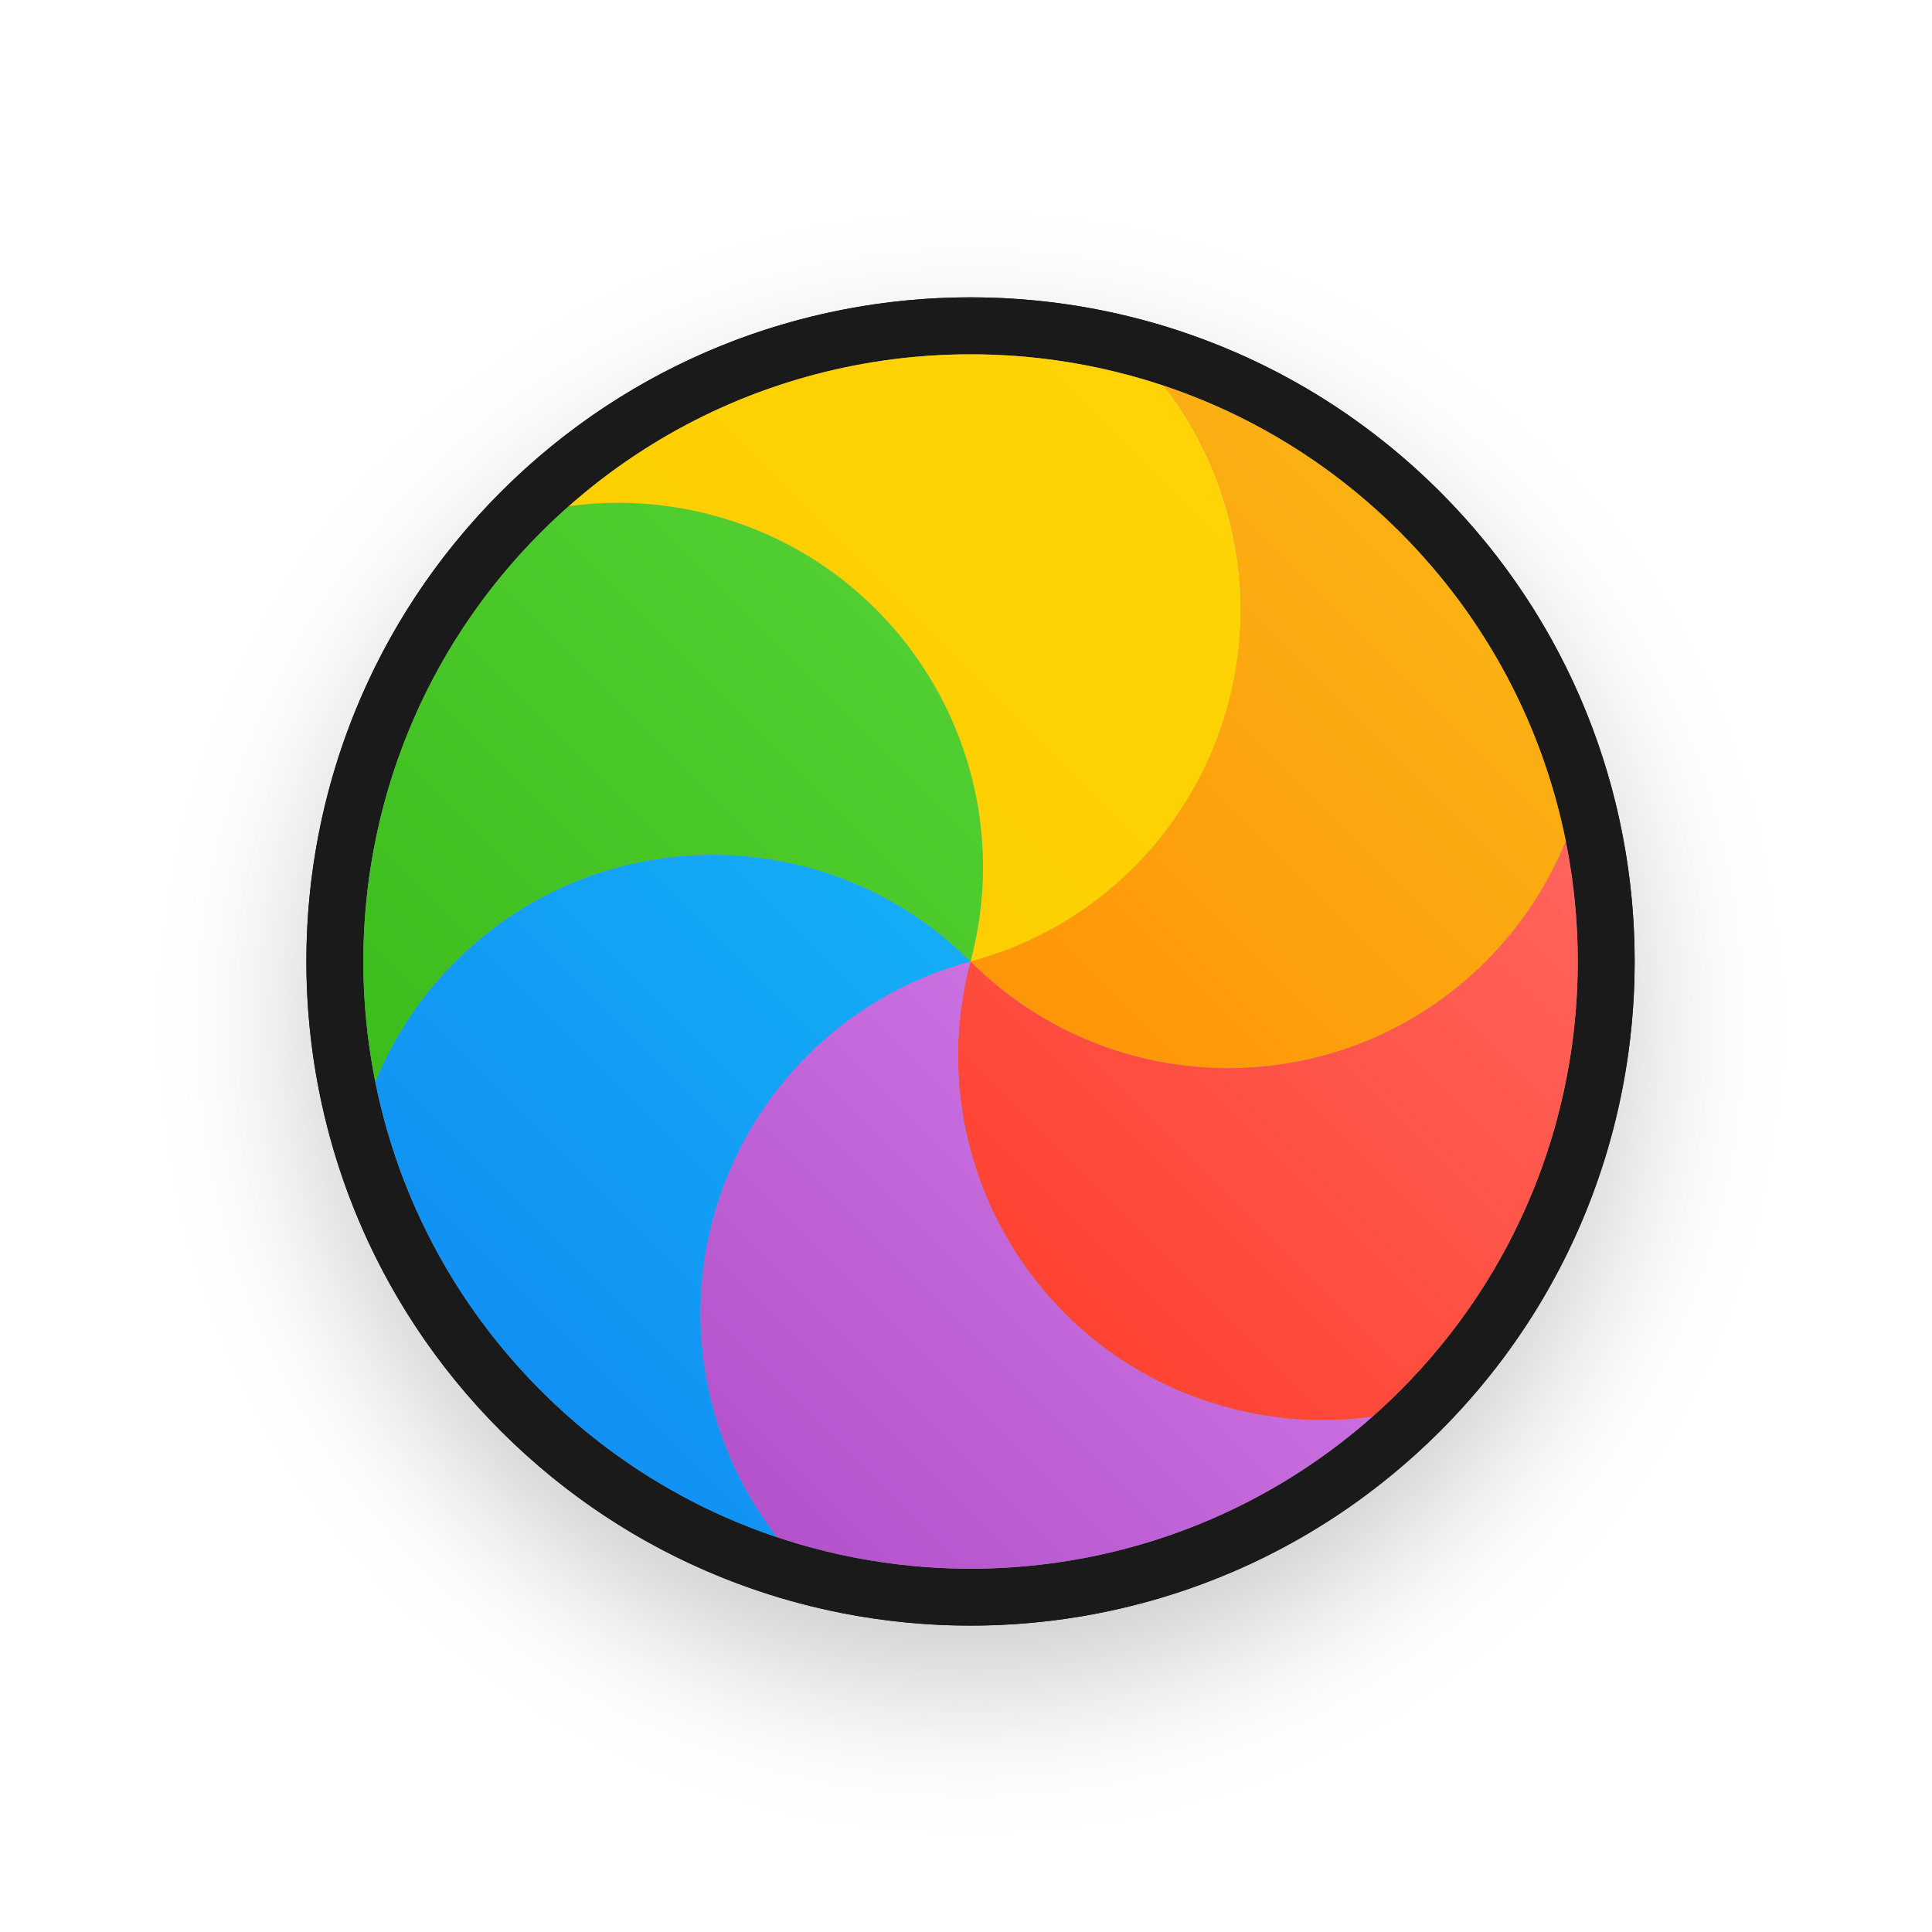
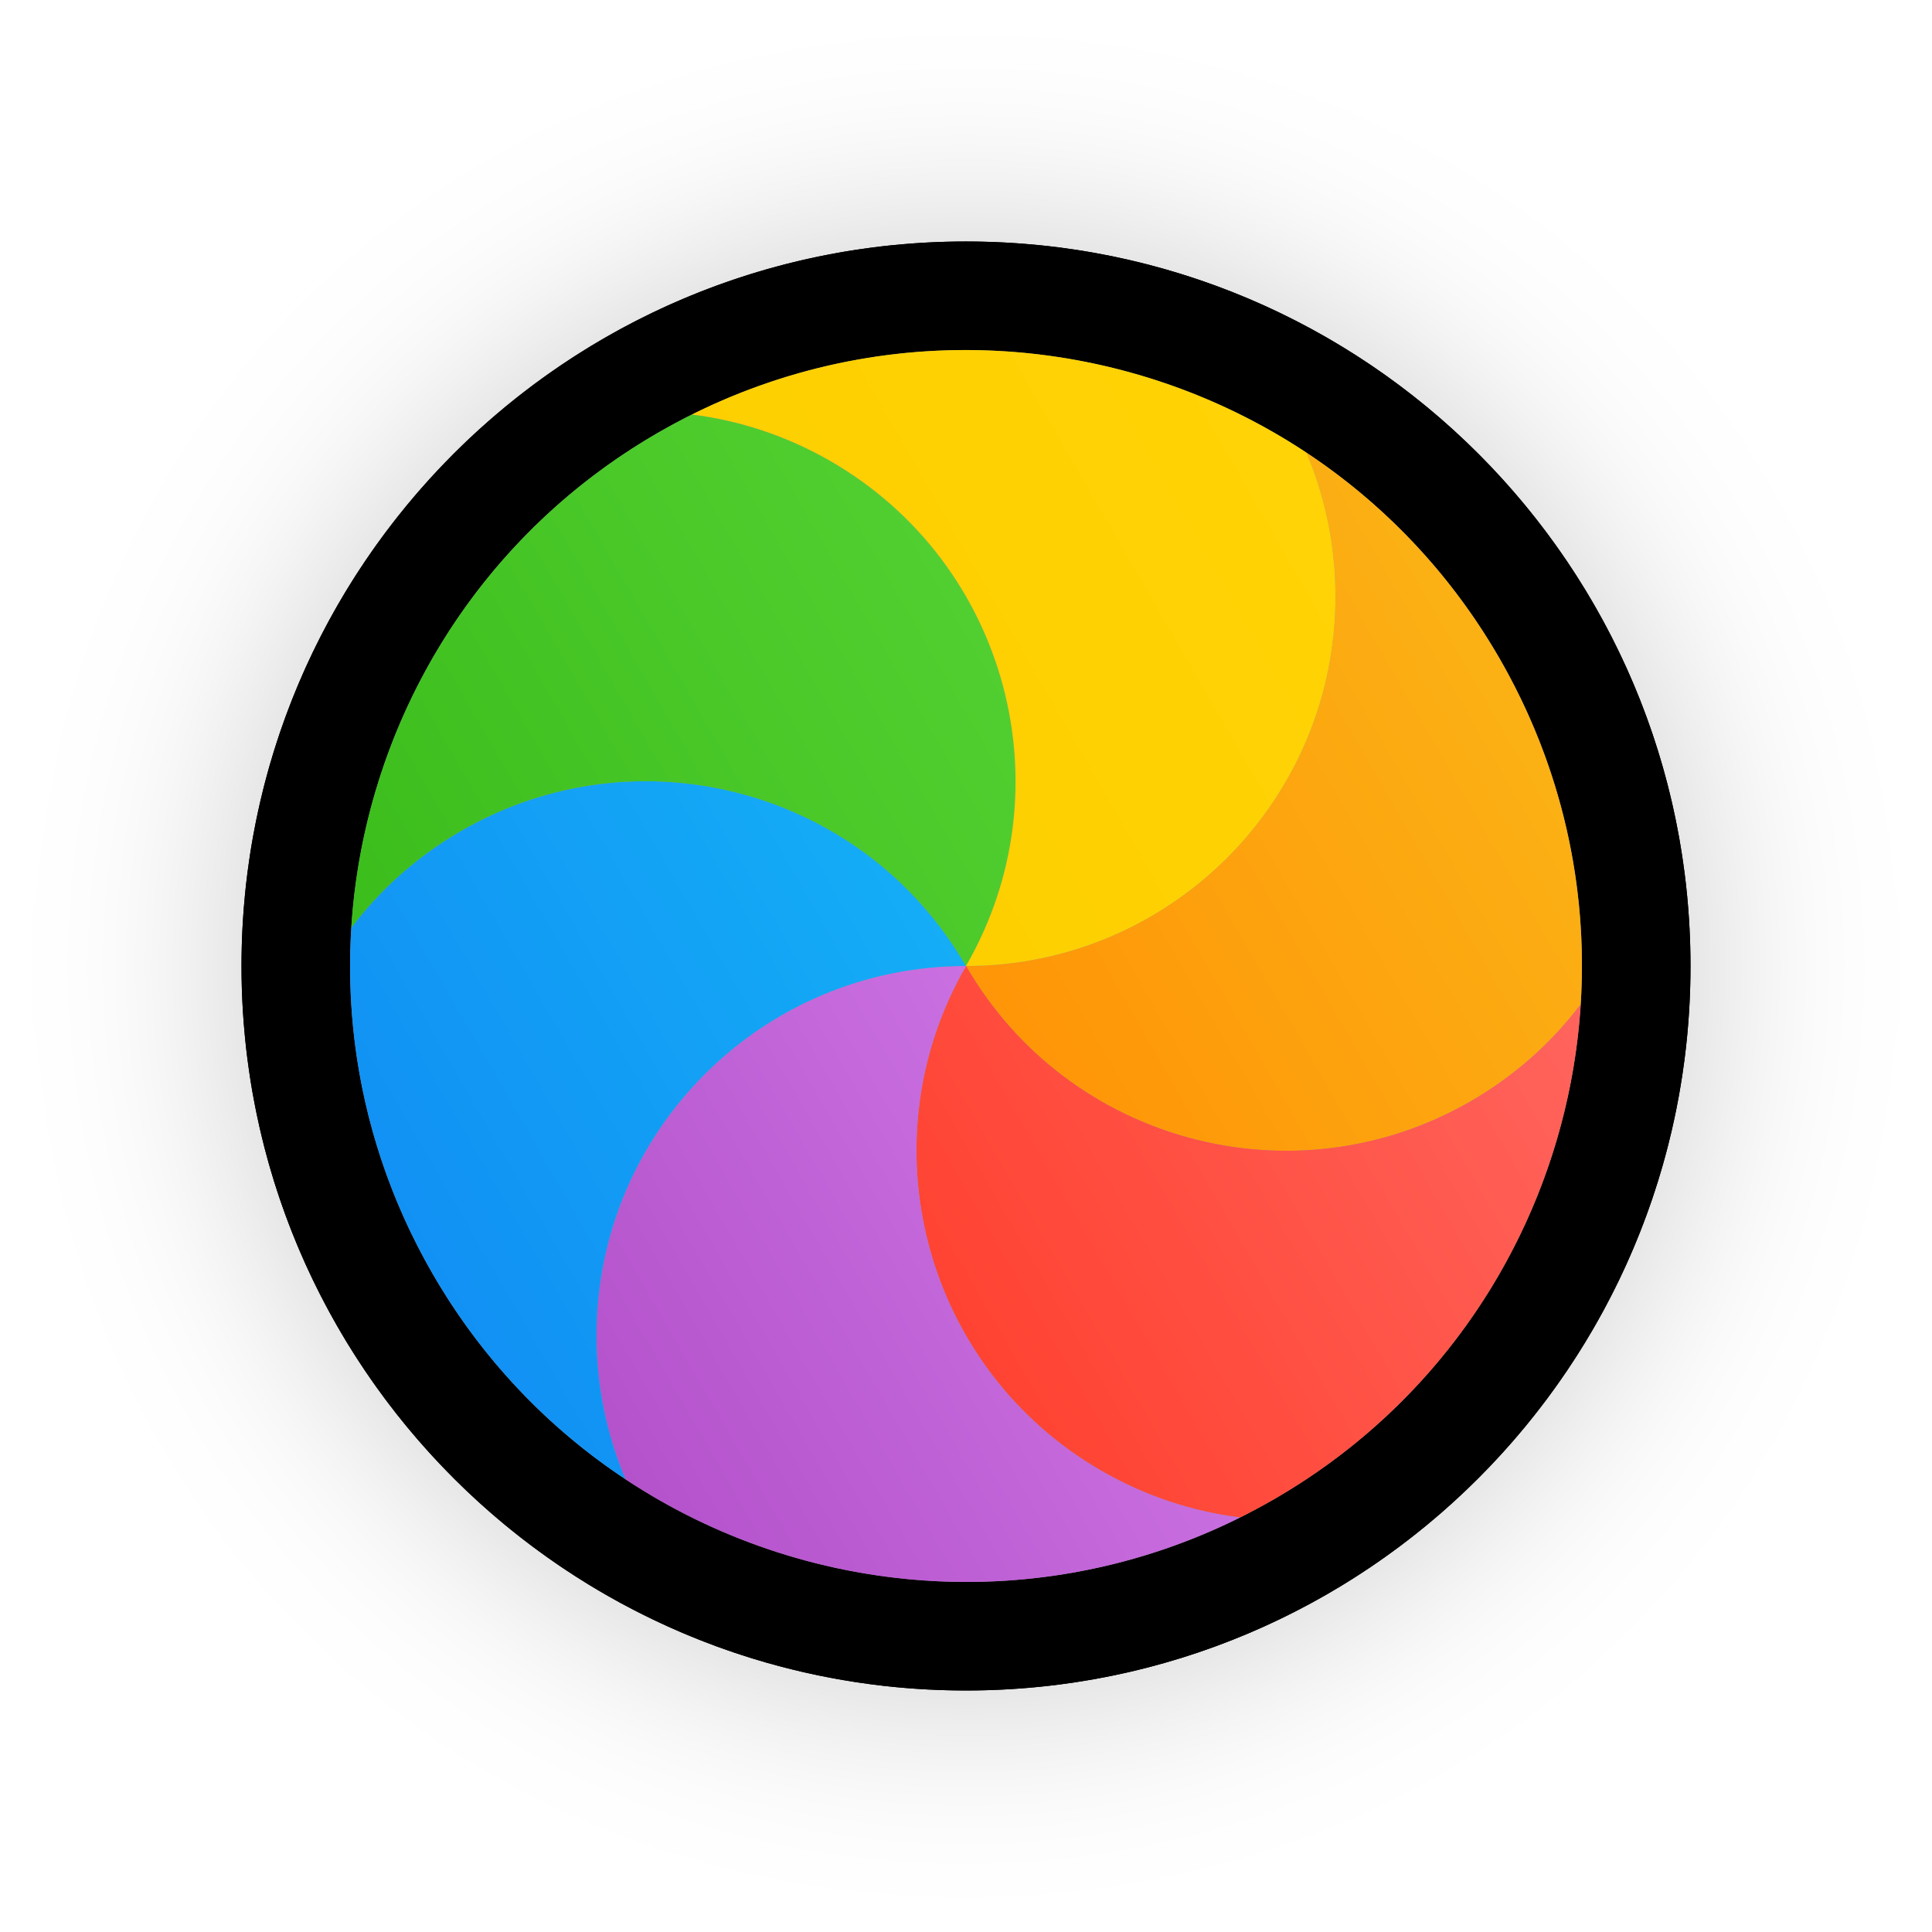
- <svg xmlns="http://www.w3.org/2000/svg" xmlns:xlink="http://www.w3.org/1999/xlink" width="32" height="32" viewBox="0 0 32 32" id="svg2" version="1.1">
-   <defs id="defs4">
-     <linearGradient gradientUnits="userSpaceOnUse" gradientTransform="matrix(1.028313,0,0,0.9836115,343.323,796.7172)" x1="17.871" y1="7.669" x2="17.871" y2="17.893" id="linearGradient-colour1">
-       <stop stop-color="#FBB114" offset="0%" id="stop7" />
-       <stop stop-color="#FF9508" offset="100%" id="stop9" />
-     </linearGradient>
-     <linearGradient gradientUnits="userSpaceOnUse" gradientTransform="matrix(0.944652,0,0,1.070723,343.323,796.7172)" x1="23.954" y1="8.61" x2="23.954" y2="19.256" id="linearGradient-colour2">
-       <stop stop-color="#FF645D" offset="0%" id="stop12" />
-       <stop stop-color="#FF4332" offset="100%" id="stop14" />
-     </linearGradient>
-     <linearGradient gradientUnits="userSpaceOnUse" gradientTransform="matrix(1.103708,0,0,0.9164209,343.323,796.7172)" x1="20.127" y1="19.205" x2="20.127" y2="29.033" id="linearGradient-colour3">
-       <stop stop-color="#CA70E1" offset="0%" id="stop17" />
-       <stop stop-color="#B452CB" offset="100%" id="stop19" />
-     </linearGradient>
-     <linearGradient gradientUnits="userSpaceOnUse" gradientTransform="matrix(1.028313,0,0,0.9836116,343.323,796.7172)" x1="16.36" y1="17.893" x2="16.36" y2="28.118" id="linearGradient-colour4">
-       <stop stop-color="#14ADF6" offset="0%" id="stop22" />
-       <stop stop-color="#1191F4" offset="100%" id="stop24" />
-     </linearGradient>
-     <linearGradient gradientUnits="userSpaceOnUse" gradientTransform="matrix(0.944652,0,0,1.070723,343.323,796.7172)" x1="13.308" y1="13.619" x2="13.308" y2="24.265" id="linearGradient-colour5">
-       <stop stop-color="#52CF30" offset="0%" id="stop27" />
-       <stop stop-color="#3BBD1C" offset="100%" id="stop29" />
-     </linearGradient>
-     <linearGradient gradientUnits="userSpaceOnUse" gradientTransform="matrix(1.103708,0,0,0.9164209,343.323,796.7172)" x1="11.766" y1="9.377" x2="11.766" y2="19.205" id="linearGradient-colour6">
-       <stop stop-color="#FFD305" offset="0%" id="stop32" />
-       <stop stop-color="#FDCF01" offset="100%" id="stop34" />
-     </linearGradient>
-     <filter style="color-interpolation-filters:sRGB" height="1.257" y="-0.128" width="1.257" x="-0.128" id="filter7466-5">
-       <feGaussianBlur id="feGaussianBlur7468-9" stdDeviation="1.177" />
-     </filter>
-     <linearGradient xlink:href="#linearGradient-colour1" id="linearGradient12453" gradientUnits="userSpaceOnUse" gradientTransform="matrix(0.7271274,0.7271274,-0.6955184,0.6955184,16.07504,1011.397)" x1="17.871" y1="7.669" x2="17.871" y2="17.893" />
-     <linearGradient xlink:href="#linearGradient-colour2" id="linearGradient12455" gradientUnits="userSpaceOnUse" gradientTransform="matrix(0.6679698,0.6679698,-0.7571157,0.7571157,16.07504,1011.397)" x1="23.954" y1="8.61" x2="23.954" y2="19.256" />
-     <linearGradient xlink:href="#linearGradient-colour3" id="linearGradient12457" gradientUnits="userSpaceOnUse" gradientTransform="matrix(0.7804393,0.7804393,-0.6480074,0.6480074,16.07504,1011.397)" x1="20.127" y1="19.205" x2="20.127" y2="29.033" />
-     <linearGradient xlink:href="#linearGradient-colour4" id="linearGradient12459" gradientUnits="userSpaceOnUse" gradientTransform="matrix(0.7271274,0.7271274,-0.6955184,0.6955184,16.07504,1011.397)" x1="16.36" y1="17.893" x2="16.36" y2="28.118" />
-     <linearGradient xlink:href="#linearGradient-colour5" id="linearGradient12461" gradientUnits="userSpaceOnUse" gradientTransform="matrix(0.6679698,0.6679698,-0.7571157,0.7571157,16.07504,1011.397)" x1="13.308" y1="13.619" x2="13.308" y2="24.265" />
-     <linearGradient xlink:href="#linearGradient-colour6" id="linearGradient12463" gradientUnits="userSpaceOnUse" gradientTransform="matrix(0.7804393,0.7804393,-0.6480075,0.6480075,16.07504,1011.397)" x1="11.766" y1="9.377" x2="11.766" y2="19.205" />
-   </defs>
-   <g id="layer1" transform="translate(0,-1020.362)">
-     <path id="path7460-6-2" d="m 16.075,1026.3 c -6.075,0 -11,4.925 -11,11 0,6.075 4.925,11 11,11 6.075,0 11,-4.925 11,-11 0,-6.075 -4.925,-11 -11,-11 z" style="color:#000000;font-style:normal;font-variant:normal;font-weight:normal;font-stretch:normal;font-size:medium;line-height:normal;font-family:Sans;-inkscape-font-specification:Sans;text-indent:0;text-align:start;text-decoration:none;text-decoration-line:none;letter-spacing:normal;word-spacing:normal;text-transform:none;direction:ltr;block-progression:tb;writing-mode:lr-tb;baseline-shift:baseline;text-anchor:start;display:inline;overflow:visible;visibility:visible;opacity:0.2;fill:#000000;fill-opacity:1;fill-rule:nonzero;stroke:none;stroke-width:2;marker:none;filter:url(#filter7466-5);enable-background:accumulate" />
-     <circle r="11" cy="721.399" cx="744.132" id="circle9556" style="fill:#1a1a1a;fill-rule:evenodd;stroke:none;stroke-width:1;fill-opacity:1" transform="rotate(45)" />
-     <path id="path9558" d="m 26.858,1034.106 c -0.322,0.794 -0.805,1.537 -1.449,2.181 -2.577,2.578 -6.756,2.578 -9.334,0 3.521,-0.943 5.61,-4.562 4.667,-8.083 -0.236,-0.88 -0.639,-1.671 -1.166,-2.347 1.563,0.523 3.032,1.407 4.277,2.652 1.59,1.59 2.592,3.546 3.005,5.597 z" style="fill:#1a1a1a;fill-rule:evenodd;stroke:none;stroke-width:1;fill-opacity:1" />
-     <path id="path9560" d="m 23.354,1044.535 c -0.848,0.118 -1.733,0.071 -2.612,-0.164 -3.521,-0.943 -5.61,-4.562 -4.667,-8.083 2.577,2.578 6.756,2.578 9.334,0 0.644,-0.644 1.127,-1.387 1.449,-2.181 0.703,3.489 -0.299,7.254 -3.005,9.959 -0.163,0.163 -0.329,0.319 -0.499,0.469 v 0 z" style="fill:#1a1a1a;fill-rule:evenodd;stroke:none;stroke-width:1;fill-opacity:1" />
-     <path id="path9562" d="m 12.574,1046.718 c -0.527,-0.676 -0.93,-1.467 -1.166,-2.347 -0.943,-3.521 1.146,-7.14 4.667,-8.083 -0.943,3.521 1.146,7.14 4.667,8.083 0.879,0.235 1.764,0.282 2.612,0.164 -3.019,2.67 -7.153,3.397 -10.78,2.183 z" style="fill:#1a1a1a;fill-rule:evenodd;stroke:none;stroke-width:1;fill-opacity:1" />
-     <path id="path9564" d="m 5.292,1038.468 c 0.322,-0.794 0.805,-1.537 1.449,-2.181 2.577,-2.578 6.756,-2.578 9.334,0 -3.521,0.943 -5.61,4.562 -4.667,8.083 0.236,0.88 0.639,1.671 1.166,2.347 -1.563,-0.523 -3.032,-1.407 -4.277,-2.652 -1.59,-1.59 -2.592,-3.546 -3.005,-5.597 z" style="fill:#1a1a1a;fill-rule:evenodd;stroke:none;stroke-width:1;fill-opacity:1" />
-     <path id="path9566" d="m 8.796,1028.039 c 0.848,-0.117 1.733,-0.071 2.612,0.165 3.521,0.943 5.61,4.562 4.667,8.083 -2.577,-2.578 -6.756,-2.578 -9.334,0 -0.644,0.644 -1.127,1.387 -1.449,2.181 -0.703,-3.489 0.299,-7.254 3.005,-9.959 0.163,-0.163 0.329,-0.319 0.499,-0.47 v 0 z" style="fill:#1a1a1a;fill-rule:evenodd;stroke:none;stroke-width:1;fill-opacity:1" />
-     <path id="path9568" d="m 19.576,1025.857 c 0.527,0.676 0.93,1.467 1.166,2.347 0.943,3.521 -1.146,7.14 -4.667,8.083 0.943,-3.521 -1.146,-7.14 -4.667,-8.083 -0.879,-0.235 -1.764,-0.282 -2.612,-0.165 3.019,-2.669 7.153,-3.397 10.78,-2.183 z" style="fill:#1a1a1a;fill-rule:evenodd;stroke:none;stroke-width:1;fill-opacity:1" />
-     <circle style="fill:#959595;fill-rule:evenodd;stroke:none;stroke-width:1" id="circle9570" cx="744.133" cy="721.399" r="10.057" transform="rotate(45)" />
-     <path style="fill:url(#linearGradient12453);fill-rule:evenodd;stroke:none;stroke-width:1" d="m 25.934,1034.293 c -0.295,0.726 -0.736,1.406 -1.325,1.994 -2.357,2.357 -6.177,2.357 -8.534,0 3.219,-0.863 5.129,-4.171 4.267,-7.391 -0.216,-0.805 -0.584,-1.528 -1.066,-2.146 1.429,0.478 2.772,1.287 3.911,2.425 1.454,1.454 2.37,3.242 2.747,5.117 z" id="path9572" />
-     <path style="fill:url(#linearGradient12455);fill-rule:evenodd;stroke:none;stroke-width:1" d="m 22.73,1043.828 c -0.775,0.107 -1.585,0.065 -2.388,-0.15 -3.219,-0.863 -5.129,-4.171 -4.267,-7.391 2.357,2.357 6.177,2.357 8.534,0 0.589,-0.589 1.03,-1.269 1.325,-1.994 0.642,3.19 -0.273,6.632 -2.747,9.106 -0.149,0.149 -0.301,0.291 -0.456,0.429 v 0 z" id="path9574" />
-     <path style="fill:url(#linearGradient12457);fill-rule:evenodd;stroke:none;stroke-width:1" d="m 12.874,1045.824 c -0.482,-0.618 -0.85,-1.341 -1.066,-2.146 -0.863,-3.219 1.048,-6.528 4.267,-7.391 -0.863,3.219 1.048,6.528 4.267,7.391 0.804,0.215 1.613,0.258 2.388,0.15 -2.76,2.441 -6.54,3.106 -9.856,1.996 z" id="path9576" />
-     <path style="fill:url(#linearGradient12459);fill-rule:evenodd;stroke:none;stroke-width:1" d="m 6.216,1038.282 c 0.295,-0.726 0.736,-1.406 1.325,-1.994 2.357,-2.357 6.177,-2.357 8.534,0 -3.219,0.863 -5.129,4.171 -4.267,7.391 0.216,0.805 0.584,1.528 1.066,2.146 -1.429,-0.478 -2.772,-1.287 -3.911,-2.425 -1.454,-1.454 -2.37,-3.242 -2.747,-5.117 z" id="path9578" />
-     <path style="fill:url(#linearGradient12461);fill-rule:evenodd;stroke:none;stroke-width:1" d="m 9.42,1028.746 c 0.775,-0.107 1.585,-0.065 2.388,0.15 3.219,0.863 5.129,4.171 4.267,7.391 -2.357,-2.357 -6.177,-2.357 -8.534,0 -0.589,0.589 -1.03,1.269 -1.325,1.994 -0.642,-3.19 0.273,-6.632 2.747,-9.106 0.149,-0.149 0.301,-0.291 0.456,-0.429 v 0 z" id="path9580" />
-     <path style="fill:url(#linearGradient12463);fill-rule:evenodd;stroke:none;stroke-width:1" d="m 19.276,1026.751 c 0.482,0.618 0.85,1.341 1.066,2.146 0.863,3.219 -1.048,6.528 -4.267,7.391 0.863,-3.219 -1.048,-6.528 -4.267,-7.391 -0.804,-0.215 -1.613,-0.258 -2.388,-0.15 2.76,-2.441 6.54,-3.106 9.856,-1.996 z" id="path9582" />
+ <svg xmlns="http://www.w3.org/2000/svg" height="24" viewBox="0 0 24 24" width="24">
+   <filter id="a" color-interpolation-filters="sRGB" height="1.336" width="1.336" x="-.168" y="-.168">
+     <feGaussianBlur stdDeviation="1.54" />
+   </filter>
+   <linearGradient id="b" gradientTransform="matrix(1.028313 0 0 .9836115 -1.5249 .32507)" gradientUnits="userSpaceOnUse" x1="17.871" x2="17.871" y1="7.669" y2="17.893">
+     <stop offset="0" stop-color="#fbb114" />
+     <stop offset="1" stop-color="#ff9508" />
+   </linearGradient>
+   <linearGradient id="c" gradientTransform="matrix(.944652 0 0 1.070723 -1.5249 .32507)" gradientUnits="userSpaceOnUse" x1="23.954" x2="23.954" y1="8.61" y2="19.256">
+     <stop offset="0" stop-color="#ff645d" />
+     <stop offset="1" stop-color="#ff4332" />
+   </linearGradient>
+   <linearGradient id="d" gradientTransform="matrix(1.103708 0 0 .9164209 -1.5249 .32507)" gradientUnits="userSpaceOnUse" x1="20.127" x2="20.127" y1="19.205" y2="29.033">
+     <stop offset="0" stop-color="#ca70e1" />
+     <stop offset="1" stop-color="#b452cb" />
+   </linearGradient>
+   <linearGradient id="e" gradientTransform="matrix(1.028313 0 0 .9836116 -1.5249 .32507)" gradientUnits="userSpaceOnUse" x1="16.36" x2="16.36" y1="17.893" y2="28.118">
+     <stop offset="0" stop-color="#14adf6" />
+     <stop offset="1" stop-color="#1191f4" />
+   </linearGradient>
+   <linearGradient id="f" gradientTransform="matrix(.944652 0 0 1.070723 -1.5249 .32507)" gradientUnits="userSpaceOnUse" x1="13.308" x2="13.308" y1="13.619" y2="24.265">
+     <stop offset="0" stop-color="#52cf30" />
+     <stop offset="1" stop-color="#3bbd1c" />
+   </linearGradient>
+   <linearGradient id="g" gradientTransform="matrix(1.103708 0 0 .9164209 -1.5249 .32507)" gradientUnits="userSpaceOnUse" x1="11.766" x2="11.766" y1="9.377" y2="19.205">
+     <stop offset="0" stop-color="#ffd305" />
+     <stop offset="1" stop-color="#fdcf01" />
+   </linearGradient>
+   <g fill-rule="evenodd">
+     <g filter="url(#a)" opacity=".2" transform="matrix(.8181815 0 0 .8181815 -283.3005 -654.2592)">
+       <circle cx="360.923" cy="814.317" r="11" />
+       <path d="m367.005 805.15c.333.789.518 1.656.518 2.567 0 3.645-2.955 6.6-6.6 6.6 1.823-3.157.741-7.193-2.416-9.016-.789-.456-1.633-.73-2.484-.835 1.475-.735 3.139-1.149 4.9-1.149 2.249 0 4.34.675 6.082 1.833z" />
+       <path d="m371.902 815.002c-.516.683-1.175 1.276-1.963 1.731-3.157 1.823-7.193.741-9.016-2.416 3.645 0 6.6-2.955 6.6-6.6 0-.91-.184-1.778-.518-2.567 2.964 1.971 4.918 5.341 4.918 9.167 0 .23-.007.459-.021.685z" />
+       <path d="m365.823 824.168c-.851-.106-1.695-.38-2.484-.835-3.157-1.823-4.238-5.859-2.416-9.016 1.823 3.157 5.859 4.238 9.016 2.416.788-.455 1.447-1.048 1.963-1.731-.247 4.022-2.656 7.46-6.079 9.166z" />
+       <path d="m354.841 823.484c-.333-.789-.518-1.656-.518-2.567 0-3.645 2.955-6.6 6.6-6.6-1.823 3.157-.741 7.193 2.416 9.016.789.456 1.633.73 2.484.835-1.475.735-3.139 1.149-4.9 1.149-2.249 0-4.34-.675-6.082-1.833z" />
+       <path d="m349.944 813.632c.516-.683 1.175-1.276 1.963-1.731 3.157-1.823 7.193-.741 9.016 2.416-3.645 0-6.6 2.955-6.6 6.6 0 .91.184 1.778.518 2.567-2.964-1.971-4.918-5.341-4.918-9.167 0-.23.007-.459.021-.685z" />
+       <path d="m356.023 804.466c.851.106 1.695.38 2.484.835 3.157 1.823 4.238 5.859 2.416 9.016-1.823-3.157-5.859-4.238-9.016-2.416-.788.455-1.447 1.048-1.963 1.731.247-4.022 2.656-7.46 6.079-9.166z" />
+     </g>
+     <g transform="matrix(.8181815 0 0 .8181815 -283.3005 -654.2592)">
+       <circle cx="360.923" cy="814.317" r="11" />
+       <path d="m367.005 805.15c.333.789.518 1.656.518 2.567 0 3.645-2.955 6.6-6.6 6.6 1.823-3.157.741-7.193-2.416-9.016-.789-.456-1.633-.73-2.484-.835 1.475-.735 3.139-1.149 4.9-1.149 2.249 0 4.34.675 6.082 1.833z" />
+       <path d="m371.902 815.002c-.516.683-1.175 1.276-1.963 1.731-3.157 1.823-7.193.741-9.016-2.416 3.645 0 6.6-2.955 6.6-6.6 0-.91-.184-1.778-.518-2.567 2.964 1.971 4.918 5.341 4.918 9.167 0 .23-.007.459-.021.685z" />
+       <path d="m365.823 824.168c-.851-.106-1.695-.38-2.484-.835-3.157-1.823-4.238-5.859-2.416-9.016 1.823 3.157 5.859 4.238 9.016 2.416.788-.455 1.447-1.048 1.963-1.731-.247 4.022-2.656 7.46-6.079 9.166z" />
+       <path d="m354.841 823.484c-.333-.789-.518-1.656-.518-2.567 0-3.645 2.955-6.6 6.6-6.6-1.823 3.157-.741 7.193 2.416 9.016.789.456 1.633.73 2.484.835-1.475.735-3.139 1.149-4.9 1.149-2.249 0-4.34-.675-6.082-1.833z" />
+       <path d="m349.944 813.632c.516-.683 1.175-1.276 1.963-1.731 3.157-1.823 7.193-.741 9.016 2.416-3.645 0-6.6 2.955-6.6 6.6 0 .91.184 1.778.518 2.567-2.964-1.971-4.918-5.341-4.918-9.167 0-.23.007-.459.021-.685z" />
+       <path d="m356.023 804.466c.851.106 1.695.38 2.484.835 3.157 1.823 4.238 5.859 2.416 9.016-1.823-3.157-5.859-4.238-9.016-2.416-.788.455-1.447 1.048-1.963 1.731.247-4.022 2.656-7.46 6.079-9.166z" />
+     </g>
+     <g transform="matrix(.9 1.558846 -1.558846 .9 23.68294 -24.40053)">
+       <circle cx="14.268" cy="15.732" fill="#959595" r="4.25" stroke-width=".423" />
+       <g transform="matrix(.4225851 0 0 .4225851 7.474854 8.157344)">
+         <path d="m21.636 9.544c.305.721.473 1.514.473 2.347 0 3.333-2.702 6.034-6.034 6.034 1.666-2.886.677-6.577-2.209-8.243-.722-.417-1.493-.667-2.271-.764 1.349-.672 2.87-1.05 4.48-1.05 2.056 0 3.968.617 5.561 1.676z" fill="url(#b)" />
+         <path d="m26.113 18.551c-.472.624-1.074 1.166-1.795 1.582-2.886 1.666-6.577.677-8.243-2.209 3.333 0 6.034-2.702 6.034-6.034 0-.832-.169-1.625-.473-2.347 2.71 1.802 4.496 4.883 4.496 8.381 0 .21-.007.419-.019.626z" fill="url(#c)" />
+         <path d="m20.555 26.932c-.778-.097-1.55-.347-2.271-.764-2.886-1.666-3.875-5.357-2.209-8.243 1.666 2.886 5.357 3.875 8.243 2.209.72-.416 1.323-.958 1.795-1.582-.226 3.678-2.428 6.821-5.558 8.38z" fill="url(#d)" />
+         <path d="m10.514 26.306c-.305-.721-.473-1.514-.473-2.347 0-3.333 2.702-6.034 6.034-6.034-1.666 2.886-.677 6.577 2.209 8.243.722.417 1.493.667 2.271.764-1.349.672-2.87 1.05-4.48 1.05-2.056 0-3.968-.617-5.561-1.676z" fill="url(#e)" />
+         <path d="m6.037 17.299c.472-.624 1.074-1.166 1.795-1.582 2.886-1.666 6.577-.677 8.243 2.209-3.333 0-6.034 2.702-6.034 6.034 0 .832.169 1.625.473 2.347-2.71-1.802-4.496-4.883-4.496-8.381 0-.21.007-.419.019-.626z" fill="url(#f)" />
+         <path d="m11.595 8.918c.778.097 1.55.347 2.271.764 2.886 1.666 3.875 5.357 2.209 8.243-1.666-2.886-5.357-3.875-8.243-2.209-.72.416-1.323.958-1.795 1.582.226-3.678 2.428-6.821 5.558-8.38z" fill="url(#g)" />
+       </g>
+     </g>
  </g>
</svg>
